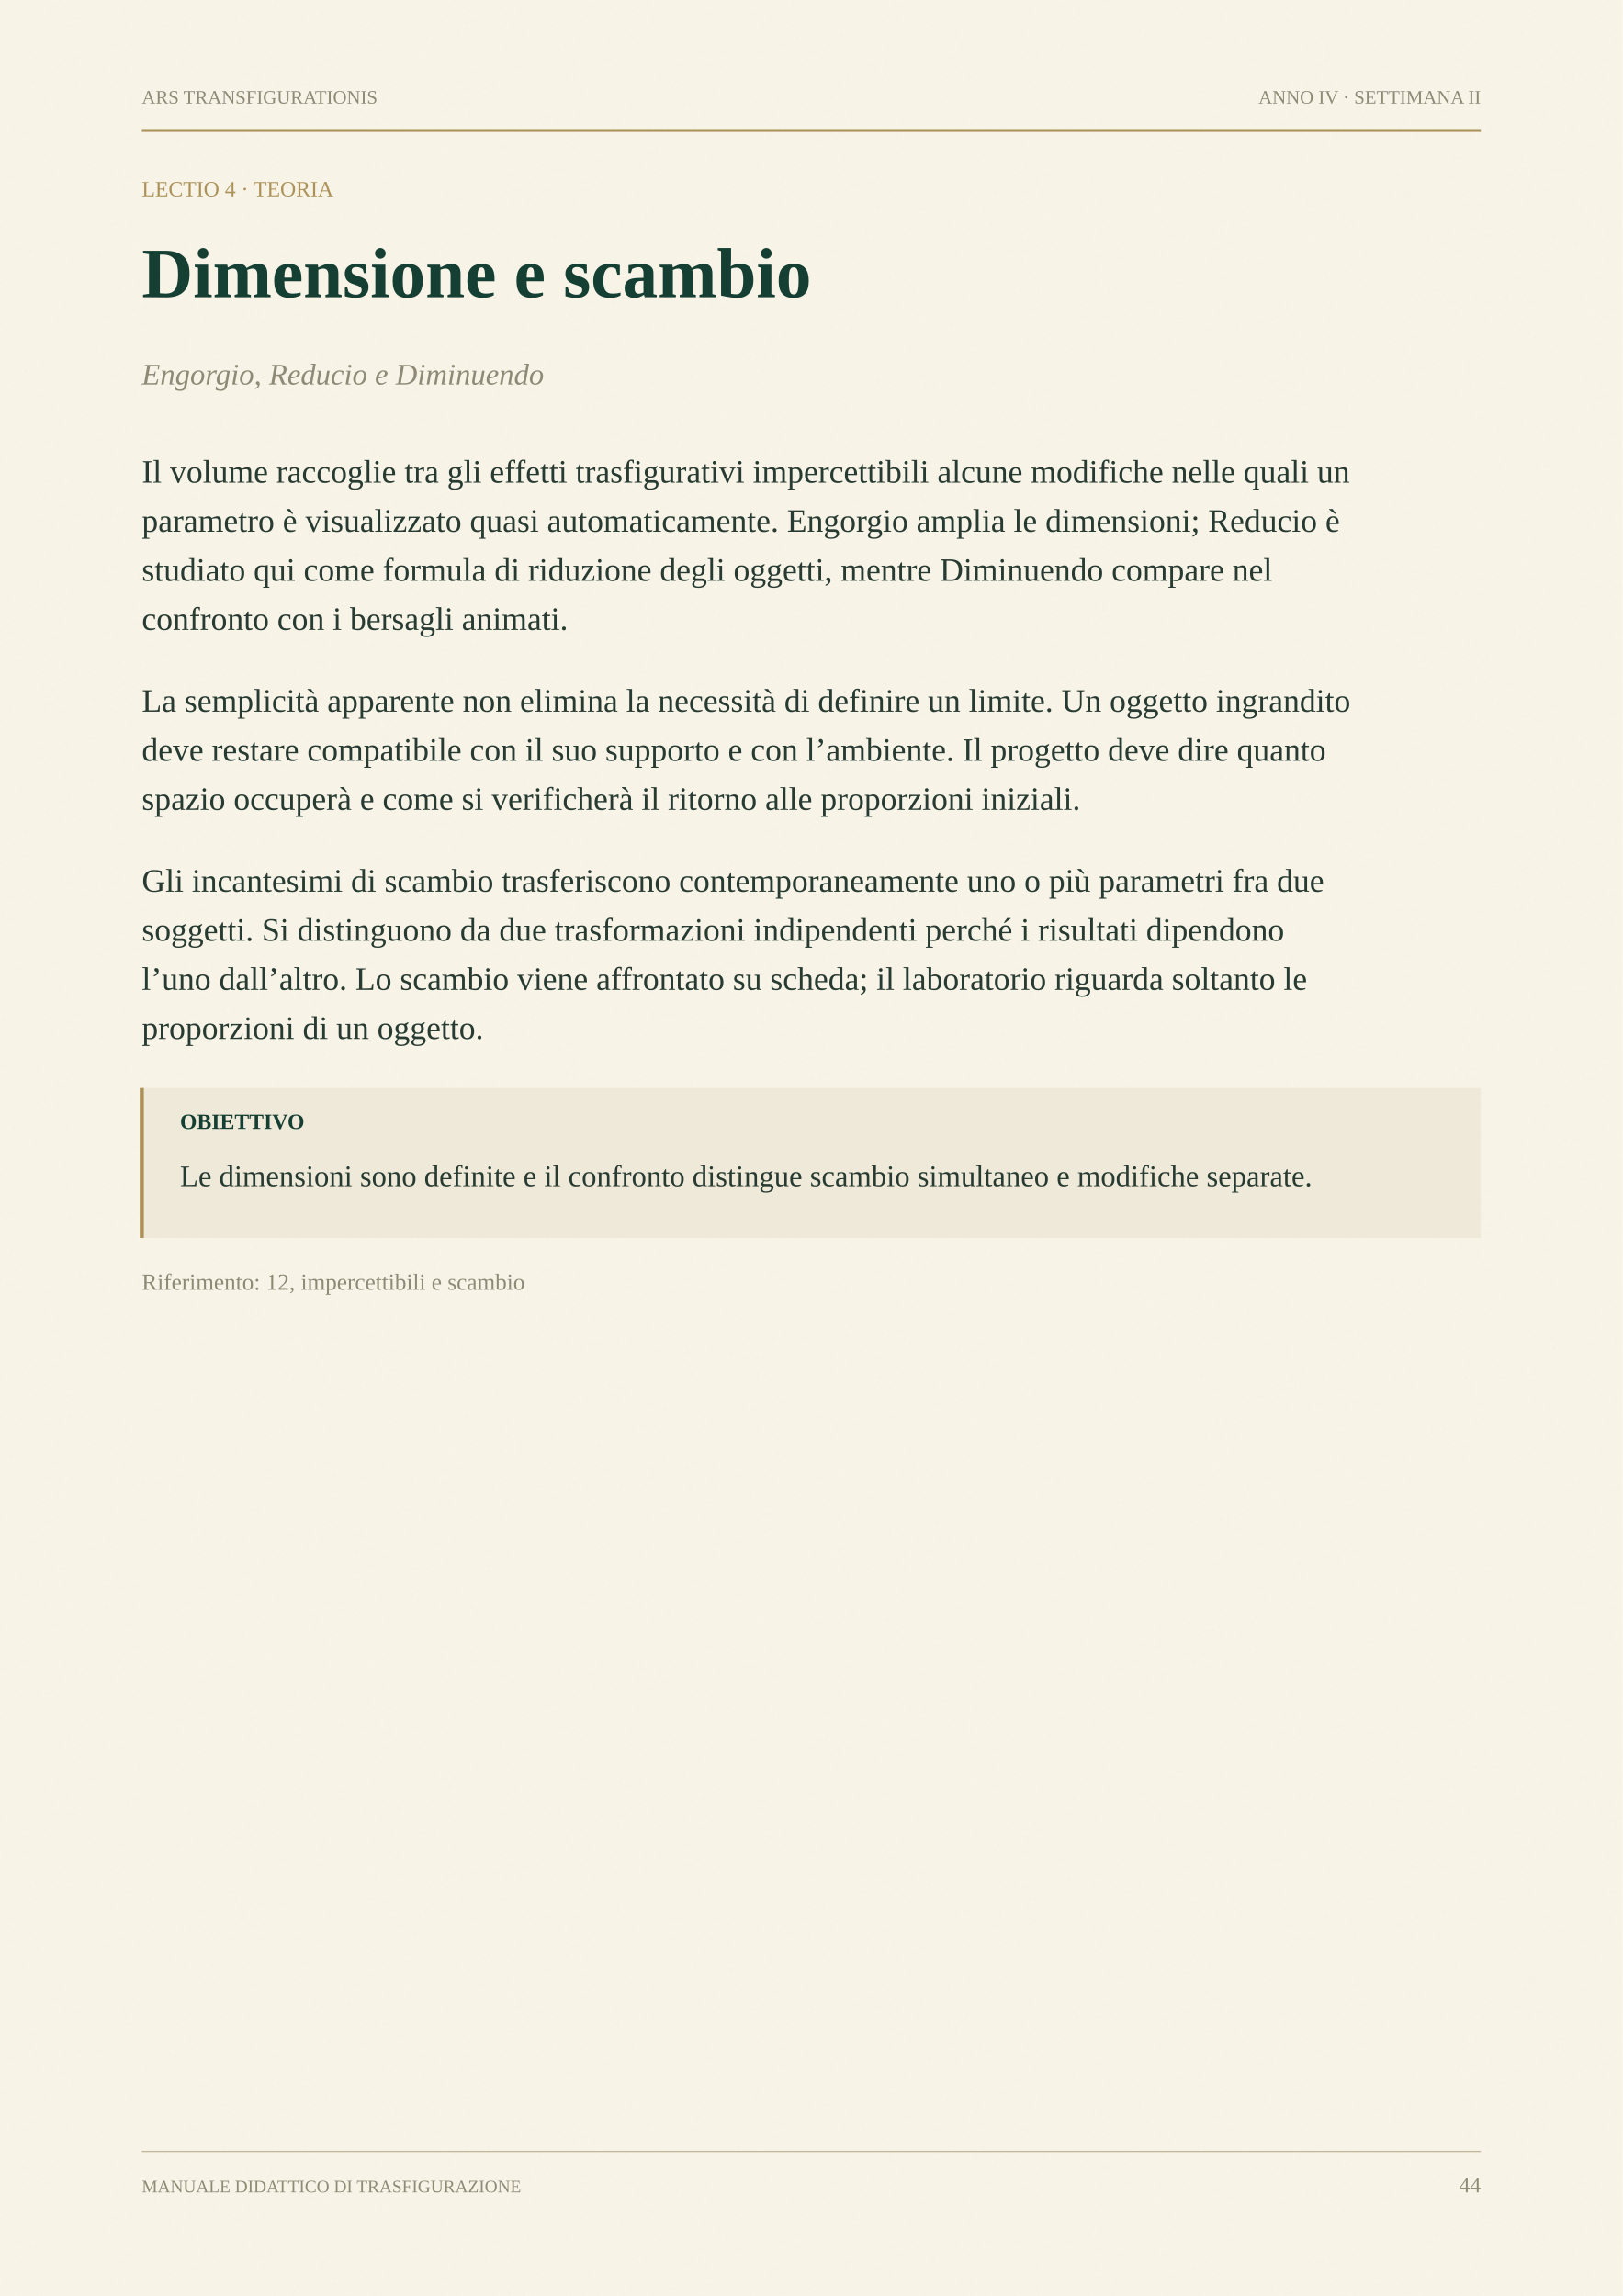
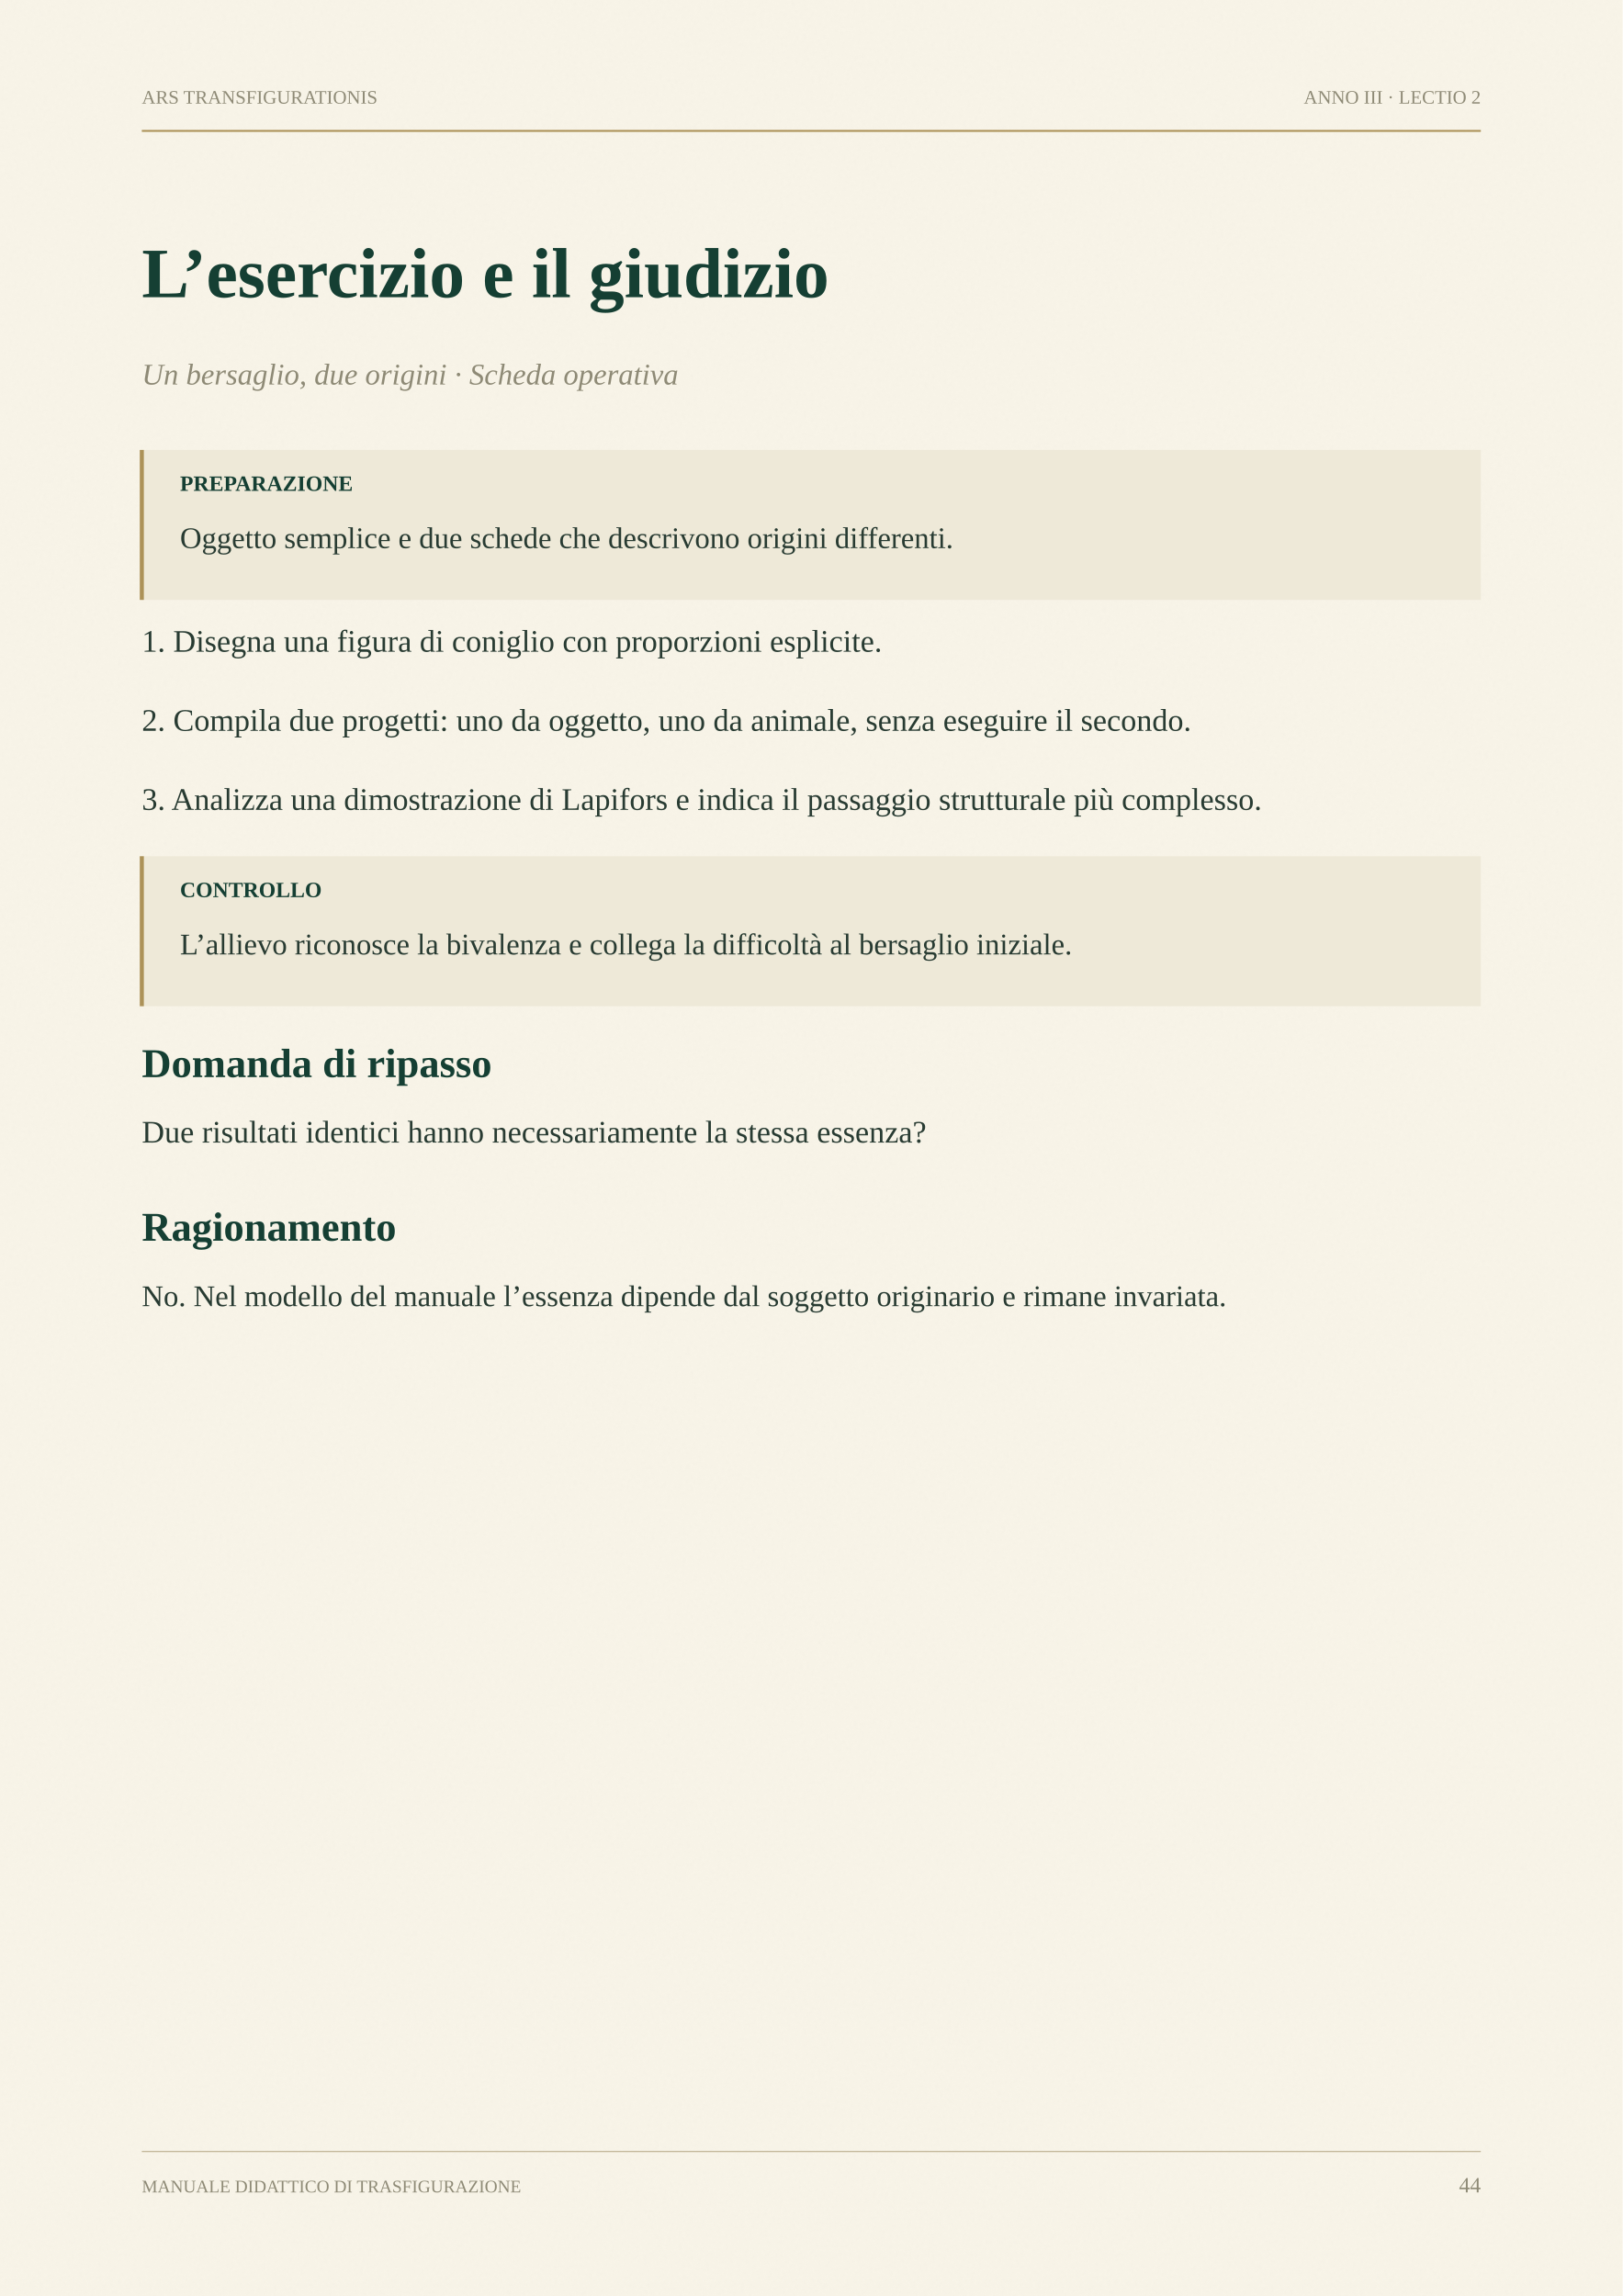
<svg xmlns="http://www.w3.org/2000/svg" width="595" height="842" viewBox="0 0 595 842">
  <defs>
    <filter id="grain">
      <feTurbulence type="fractalNoise" baseFrequency=".7" numOctaves="3" stitchTiles="stitch" />
      <feColorMatrix type="saturate" values="0" />
    </filter>
    <pattern id="paper" width="595" height="842" patternUnits="userSpaceOnUse">
      <rect width="595" height="842" filter="url(#grain)" opacity=".17" />
    </pattern>
    <linearGradient id="leather">
      <stop stop-color="#072a22" />
      <stop offset=".12" stop-color="#19483b" />
      <stop offset=".6" stop-color="#103c30" />
      <stop offset="1" stop-color="#05261e" />
    </linearGradient>
  </defs>
  <rect width="595" height="842" fill="#f8f4e8" />
  <rect width="595" height="842" fill="url(#paper)" opacity=".17" />
  <text x="52" y="38" font-family="Georgia, Times New Roman, serif" font-size="7" fill="#8e8a76">ARS TRANSFIGURATIONIS</text>
-   <text x="543" y="38" font-family="Georgia, Times New Roman, serif" font-size="7" fill="#8e8a76" text-anchor="end">ANNO IV · SETTIMANA II</text>
-   <text x="52" y="72" font-family="Georgia, Times New Roman, serif" font-size="8" fill="#ac9258">LECTIO 4 · TEORIA</text>
+   <text x="543" y="38" font-family="Georgia, Times New Roman, serif" font-size="7" fill="#8e8a76" text-anchor="end">ANNO III · LECTIO 2</text>
  <path d="M52 48H543" stroke="#ac9258" stroke-width=".7" />
-   <text x="52" y="109" font-family="Georgia, Times New Roman, serif" font-size="26" fill="#153f33" font-weight="bold">Dimensione e scambio</text>
-   <text x="52" y="141" font-family="Georgia, Times New Roman, serif" font-size="11" fill="#8e8a76" font-style="italic">Engorgio, Reducio e Diminuendo</text>
-   <text x="52" y="177" font-family="Georgia, Times New Roman, serif" font-size="12" fill="#283b32">Il volume raccoglie tra gli effetti trasfigurativi impercettibili alcune modifiche nelle quali un</text>
-   <text x="52" y="195" font-family="Georgia, Times New Roman, serif" font-size="12" fill="#283b32">parametro è visualizzato quasi automaticamente. Engorgio amplia le dimensioni; Reducio è</text>
-   <text x="52" y="213" font-family="Georgia, Times New Roman, serif" font-size="12" fill="#283b32">studiato qui come formula di riduzione degli oggetti, mentre Diminuendo compare nel</text>
-   <text x="52" y="231" font-family="Georgia, Times New Roman, serif" font-size="12" fill="#283b32">confronto con i bersagli animati.</text>
-   <text x="52" y="261" font-family="Georgia, Times New Roman, serif" font-size="12" fill="#283b32">La semplicità apparente non elimina la necessità di definire un limite. Un oggetto ingrandito</text>
-   <text x="52" y="279" font-family="Georgia, Times New Roman, serif" font-size="12" fill="#283b32">deve restare compatibile con il suo supporto e con l’ambiente. Il progetto deve dire quanto</text>
-   <text x="52" y="297" font-family="Georgia, Times New Roman, serif" font-size="12" fill="#283b32">spazio occuperà e come si verificherà il ritorno alle proporzioni iniziali.</text>
-   <text x="52" y="327" font-family="Georgia, Times New Roman, serif" font-size="12" fill="#283b32">Gli incantesimi di scambio trasferiscono contemporaneamente uno o più parametri fra due</text>
-   <text x="52" y="345" font-family="Georgia, Times New Roman, serif" font-size="12" fill="#283b32">soggetti. Si distinguono da due trasformazioni indipendenti perché i risultati dipendono</text>
-   <text x="52" y="363" font-family="Georgia, Times New Roman, serif" font-size="12" fill="#283b32">l’uno dall’altro. Lo scambio viene affrontato su scheda; il laboratorio riguarda soltanto le</text>
-   <text x="52" y="381" font-family="Georgia, Times New Roman, serif" font-size="12" fill="#283b32">proporzioni di un oggetto.</text>
-   <rect x="52" y="399" width="491" height="55" fill="#eee9d8" />
-   <path d="M52 399v55" stroke="#ac9258" stroke-width="1.5" />
-   <text x="66" y="414" font-family="Georgia, Times New Roman, serif" font-size="8" fill="#153f33" font-weight="bold">OBIETTIVO</text>
-   <text x="66" y="435" font-family="Georgia, Times New Roman, serif" font-size="11" fill="#283b32">Le dimensioni sono definite e il confronto distingue scambio simultaneo e modifiche separate.</text>
-   <text x="52" y="473" font-family="Georgia, Times New Roman, serif" font-size="8.5" fill="#8e8a76">Riferimento: 12, impercettibili e scambio</text>
+   <text x="52" y="109" font-family="Georgia, Times New Roman, serif" font-size="26" fill="#153f33" font-weight="bold">L’esercizio e il giudizio</text>
+   <text x="52" y="141" font-family="Georgia, Times New Roman, serif" font-size="11" fill="#8e8a76" font-style="italic">Un bersaglio, due origini · Scheda operativa</text>
+   <rect x="52" y="165" width="491" height="55" fill="#eee9d8" />
+   <path d="M52 165v55" stroke="#ac9258" stroke-width="1.5" />
+   <text x="66" y="180" font-family="Georgia, Times New Roman, serif" font-size="8" fill="#153f33" font-weight="bold">PREPARAZIONE</text>
+   <text x="66" y="201" font-family="Georgia, Times New Roman, serif" font-size="11" fill="#283b32">Oggetto semplice e due schede che descrivono origini differenti.</text>
+   <text x="52" y="239" font-family="Georgia, Times New Roman, serif" font-size="11.5" fill="#283b32">1. Disegna una figura di coniglio con proporzioni esplicite.</text>
+   <text x="52" y="268" font-family="Georgia, Times New Roman, serif" font-size="11.5" fill="#283b32">2. Compila due progetti: uno da oggetto, uno da animale, senza eseguire il secondo.</text>
+   <text x="52" y="297" font-family="Georgia, Times New Roman, serif" font-size="11.5" fill="#283b32">3. Analizza una dimostrazione di Lapifors e indica il passaggio strutturale più complesso.</text>
+   <rect x="52" y="314" width="491" height="55" fill="#eee9d8" />
+   <path d="M52 314v55" stroke="#ac9258" stroke-width="1.5" />
+   <text x="66" y="329" font-family="Georgia, Times New Roman, serif" font-size="8" fill="#153f33" font-weight="bold">CONTROLLO</text>
+   <text x="66" y="350" font-family="Georgia, Times New Roman, serif" font-size="11" fill="#283b32">L’allievo riconosce la bivalenza e collega la difficoltà al bersaglio iniziale.</text>
+   <text x="52" y="395" font-family="Georgia, Times New Roman, serif" font-size="15" fill="#153f33" font-weight="bold">Domanda di ripasso</text>
+   <text x="52" y="419" font-family="Georgia, Times New Roman, serif" font-size="11.5" fill="#283b32">Due risultati identici hanno necessariamente la stessa essenza?</text>
+   <text x="52" y="455" font-family="Georgia, Times New Roman, serif" font-size="15" fill="#153f33" font-weight="bold">Ragionamento</text>
+   <text x="52" y="479" font-family="Georgia, Times New Roman, serif" font-size="11" fill="#283b32">No. Nel modello del manuale l’essenza dipende dal soggetto originario e rimane invariata.</text>
  <path d="M52 789H543" stroke="#c3b89b" stroke-width=".45" />
  <text x="52" y="804" font-family="Georgia, Times New Roman, serif" font-size="6.5" fill="#8e8a76">MANUALE DIDATTICO DI TRASFIGURAZIONE</text>
  <text x="543" y="804" font-family="Georgia, Times New Roman, serif" font-size="8" fill="#8e8a76" text-anchor="end">44</text>
</svg>
